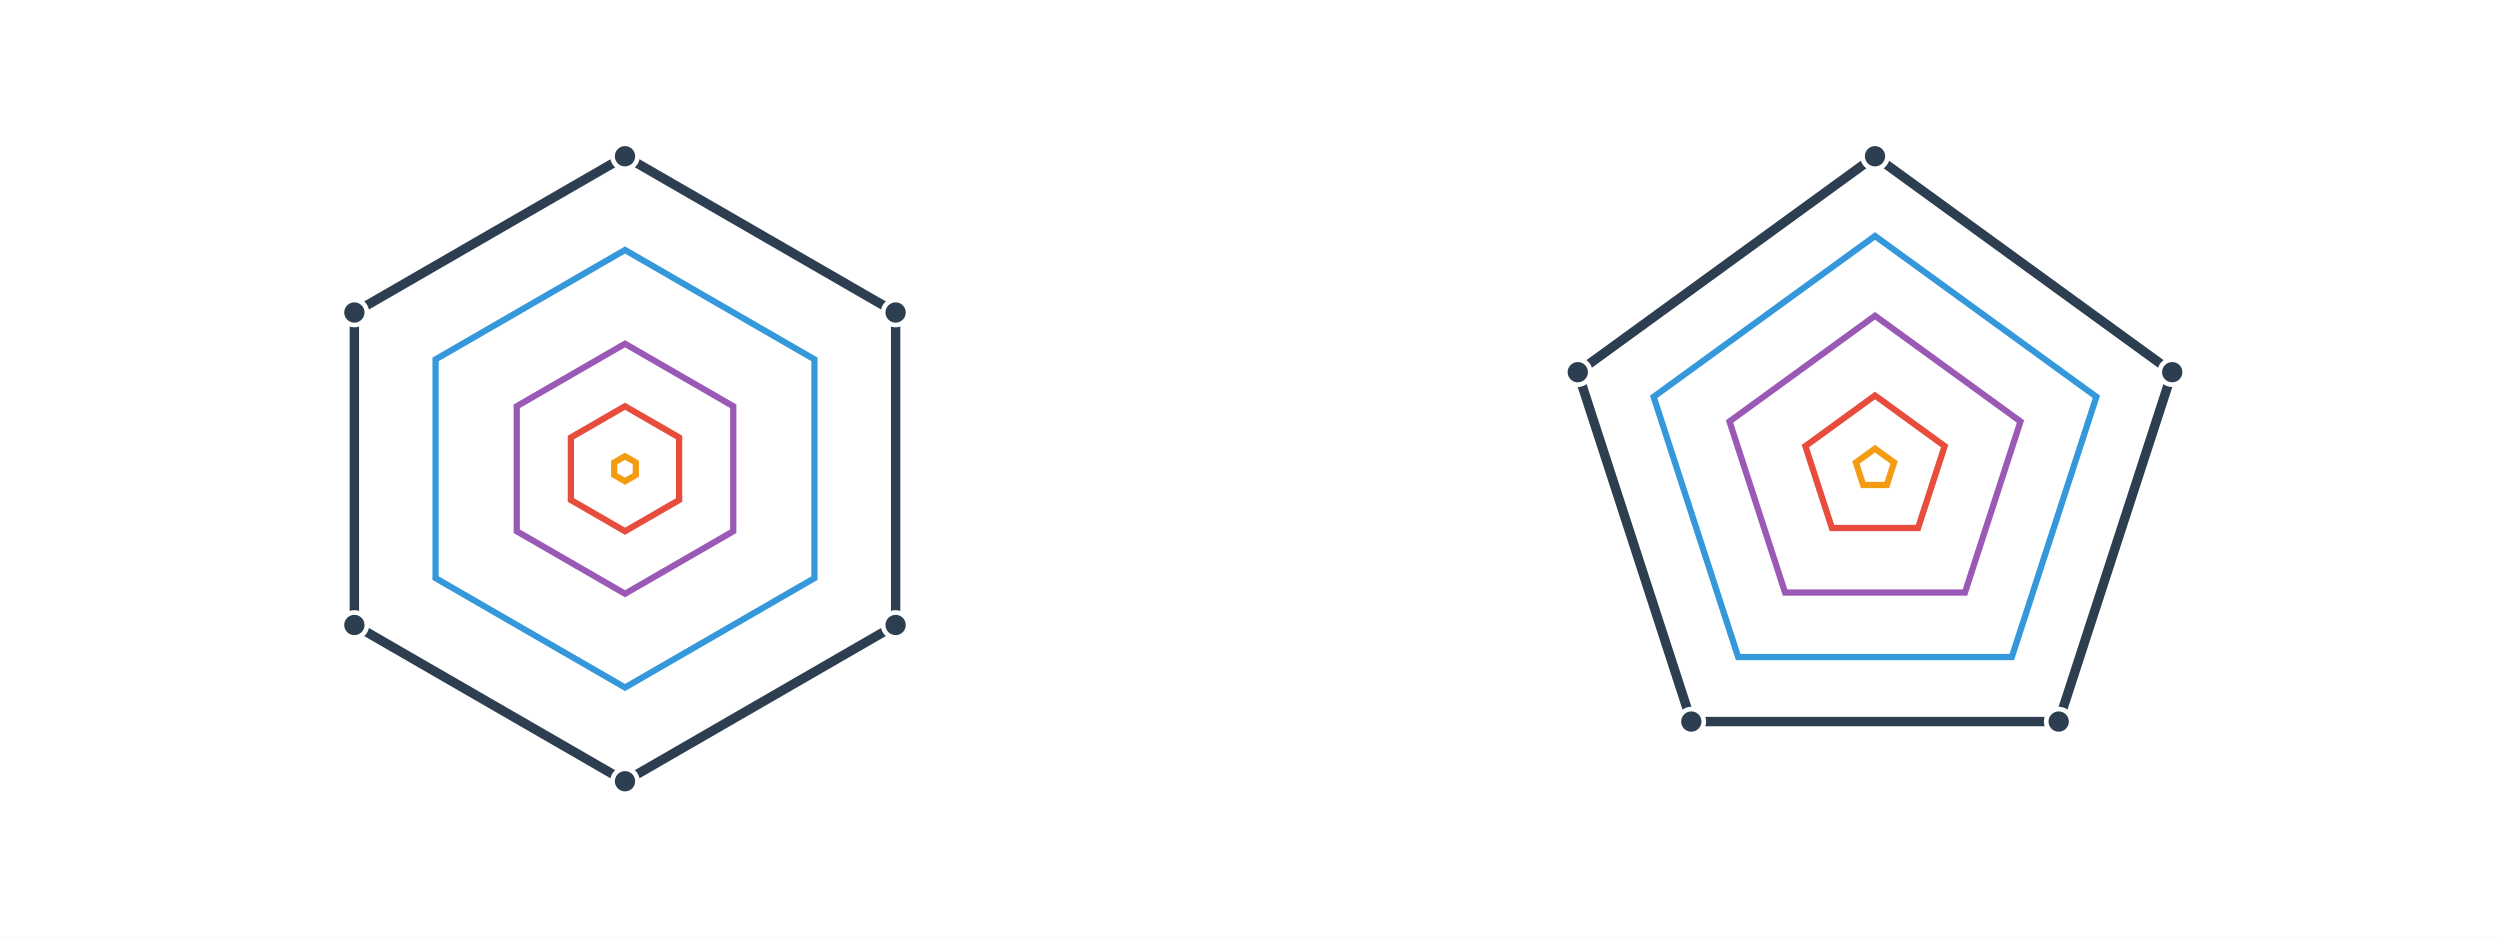
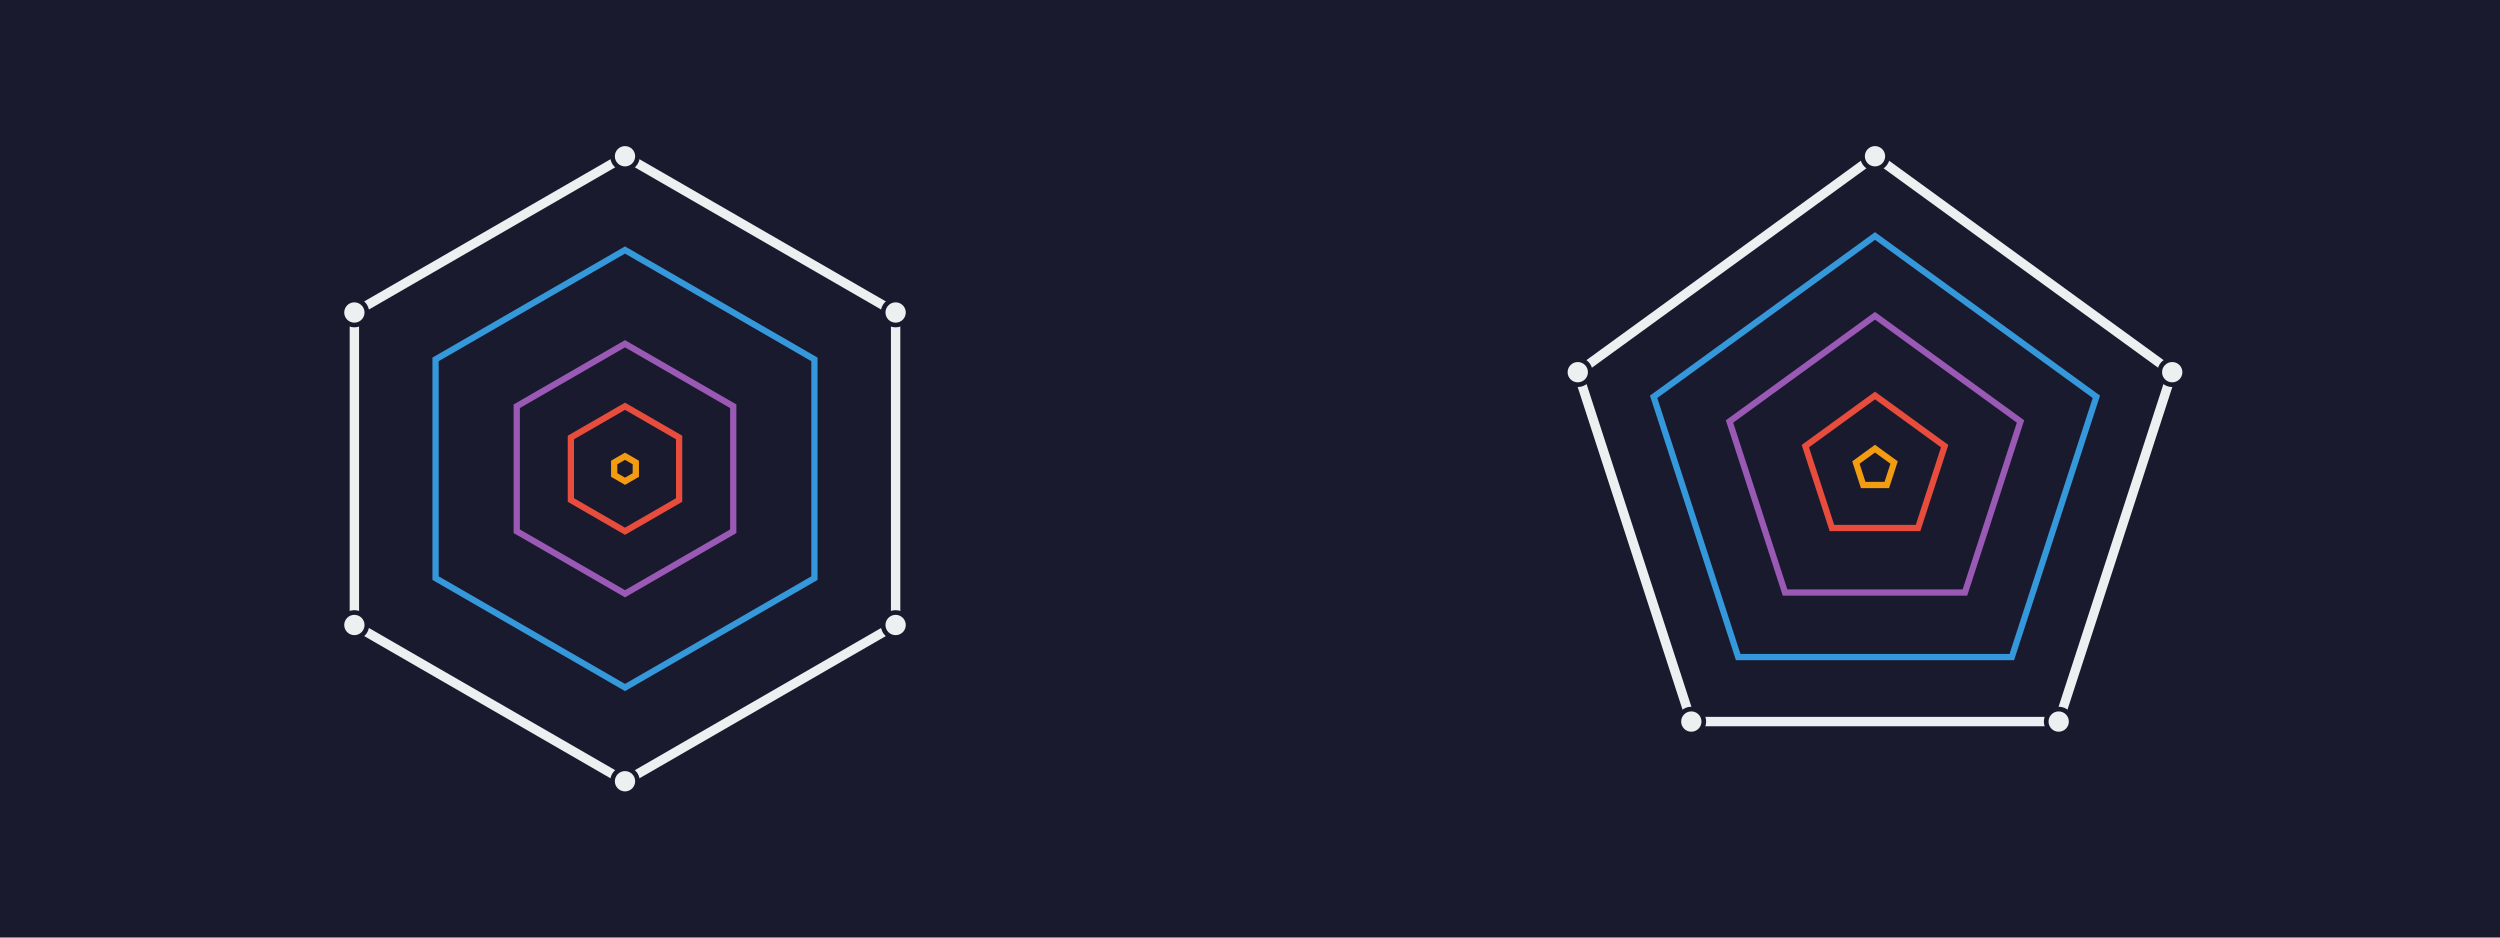
<svg xmlns="http://www.w3.org/2000/svg" width="800" height="300" viewBox="0.00 0.00 800.00 300.00">
-   <rect x="0.00" y="0.00" width="800.00" height="300.00" fill="white" />
+   <rect x="0.00" y="0.00" width="800.00" height="300.00" fill="#1a1a2e" />
  <path d="M 200.00 80.00 L 260.62 115.00 L 260.62 185.00 L 200.00 220.00 L 139.38 185.00 L 139.38 115.00 Z" fill="none" stroke="#3498db" stroke-width="2" fill-rule="nonzero" />
  <path d="M 200.00 110.00 L 234.64 130.00 L 234.64 170.00 L 200.00 190.00 L 165.36 170.00 L 165.36 130.00 Z" fill="none" stroke="#9b59b6" stroke-width="2" fill-rule="nonzero" />
  <path d="M 200.00 130.00 L 217.32 140.00 L 217.32 160.00 L 200.00 170.00 L 182.68 160.00 L 182.68 140.00 Z" fill="none" stroke="#e74c3c" stroke-width="2" fill-rule="nonzero" />
  <path d="M 200.00 146.00 L 203.46 148.00 L 203.46 152.00 L 200.00 154.00 L 196.54 152.00 L 196.54 148.00 Z" fill="none" stroke="#f39c12" stroke-width="2" fill-rule="nonzero" />
-   <path d="M 200.00 50.00 L 286.60 100.00 L 286.60 200.00 L 200.00 250.00 L 113.40 200.00 L 113.40 100.00 Z" fill="none" stroke="#2c3e50" stroke-width="3" fill-rule="nonzero" />
-   <circle cx="200.00" cy="50.00" r="4.00" fill="#2c3e50" stroke="#fff" stroke-width="1.5" />
-   <circle cx="286.60" cy="100.00" r="4.00" fill="#2c3e50" stroke="#fff" stroke-width="1.5" />
-   <circle cx="286.60" cy="200.00" r="4.00" fill="#2c3e50" stroke="#fff" stroke-width="1.5" />
-   <circle cx="200.00" cy="250.00" r="4.00" fill="#2c3e50" stroke="#fff" stroke-width="1.5" />
-   <circle cx="113.40" cy="200.00" r="4.00" fill="#2c3e50" stroke="#fff" stroke-width="1.5" />
-   <circle cx="113.40" cy="100.00" r="4.00" fill="#2c3e50" stroke="#fff" stroke-width="1.5" />
+   <path d="M 200.00 50.00 L 286.60 100.00 L 286.60 200.00 L 200.00 250.00 L 113.40 200.00 L 113.40 100.00 Z" fill="none" stroke="#ecf0f1" stroke-width="3" fill-rule="nonzero" />
+   <circle cx="200.00" cy="50.00" r="4.00" fill="#ecf0f1" stroke="#1a1a2e" stroke-width="1.5" />
+   <circle cx="286.60" cy="100.00" r="4.00" fill="#ecf0f1" stroke="#1a1a2e" stroke-width="1.5" />
+   <circle cx="286.60" cy="200.00" r="4.00" fill="#ecf0f1" stroke="#1a1a2e" stroke-width="1.5" />
+   <circle cx="200.00" cy="250.00" r="4.00" fill="#ecf0f1" stroke="#1a1a2e" stroke-width="1.5" />
+   <circle cx="113.40" cy="200.00" r="4.00" fill="#ecf0f1" stroke="#1a1a2e" stroke-width="1.5" />
+   <circle cx="113.40" cy="100.00" r="4.00" fill="#ecf0f1" stroke="#1a1a2e" stroke-width="1.5" />
  <path d="M 600.00 75.52 L 670.84 126.98 L 643.78 210.26 L 556.22 210.26 L 529.16 126.98 Z" fill="none" stroke="#3498db" stroke-width="2" fill-rule="nonzero" />
  <path d="M 600.00 101.04 L 646.56 134.87 L 628.78 189.61 L 571.22 189.61 L 553.44 134.87 Z" fill="none" stroke="#9b59b6" stroke-width="2" fill-rule="nonzero" />
  <path d="M 600.00 126.56 L 622.29 142.76 L 613.78 168.96 L 586.22 168.96 L 577.71 142.76 Z" fill="none" stroke="#e74c3c" stroke-width="2" fill-rule="nonzero" />
  <path d="M 600.00 143.57 L 606.11 148.01 L 603.78 155.20 L 596.22 155.20 L 593.89 148.01 Z" fill="none" stroke="#f39c12" stroke-width="2" fill-rule="nonzero" />
-   <path d="M 600.00 50.00 L 695.11 119.10 L 658.78 230.90 L 541.22 230.90 L 504.89 119.10 Z" fill="none" stroke="#2c3e50" stroke-width="3" fill-rule="nonzero" />
-   <circle cx="600.00" cy="50.00" r="4.00" fill="#2c3e50" stroke="#fff" stroke-width="1.5" />
-   <circle cx="695.11" cy="119.10" r="4.00" fill="#2c3e50" stroke="#fff" stroke-width="1.5" />
-   <circle cx="658.78" cy="230.90" r="4.00" fill="#2c3e50" stroke="#fff" stroke-width="1.5" />
-   <circle cx="541.22" cy="230.90" r="4.00" fill="#2c3e50" stroke="#fff" stroke-width="1.5" />
-   <circle cx="504.89" cy="119.10" r="4.00" fill="#2c3e50" stroke="#fff" stroke-width="1.5" />
+   <path d="M 600.00 50.00 L 695.11 119.10 L 658.78 230.90 L 541.22 230.90 L 504.89 119.10 Z" fill="none" stroke="#ecf0f1" stroke-width="3" fill-rule="nonzero" />
+   <circle cx="600.00" cy="50.00" r="4.00" fill="#ecf0f1" stroke="#1a1a2e" stroke-width="1.5" />
+   <circle cx="695.11" cy="119.10" r="4.00" fill="#ecf0f1" stroke="#1a1a2e" stroke-width="1.5" />
+   <circle cx="658.78" cy="230.90" r="4.00" fill="#ecf0f1" stroke="#1a1a2e" stroke-width="1.5" />
+   <circle cx="541.22" cy="230.90" r="4.00" fill="#ecf0f1" stroke="#1a1a2e" stroke-width="1.5" />
+   <circle cx="504.89" cy="119.10" r="4.00" fill="#ecf0f1" stroke="#1a1a2e" stroke-width="1.5" />
</svg>
